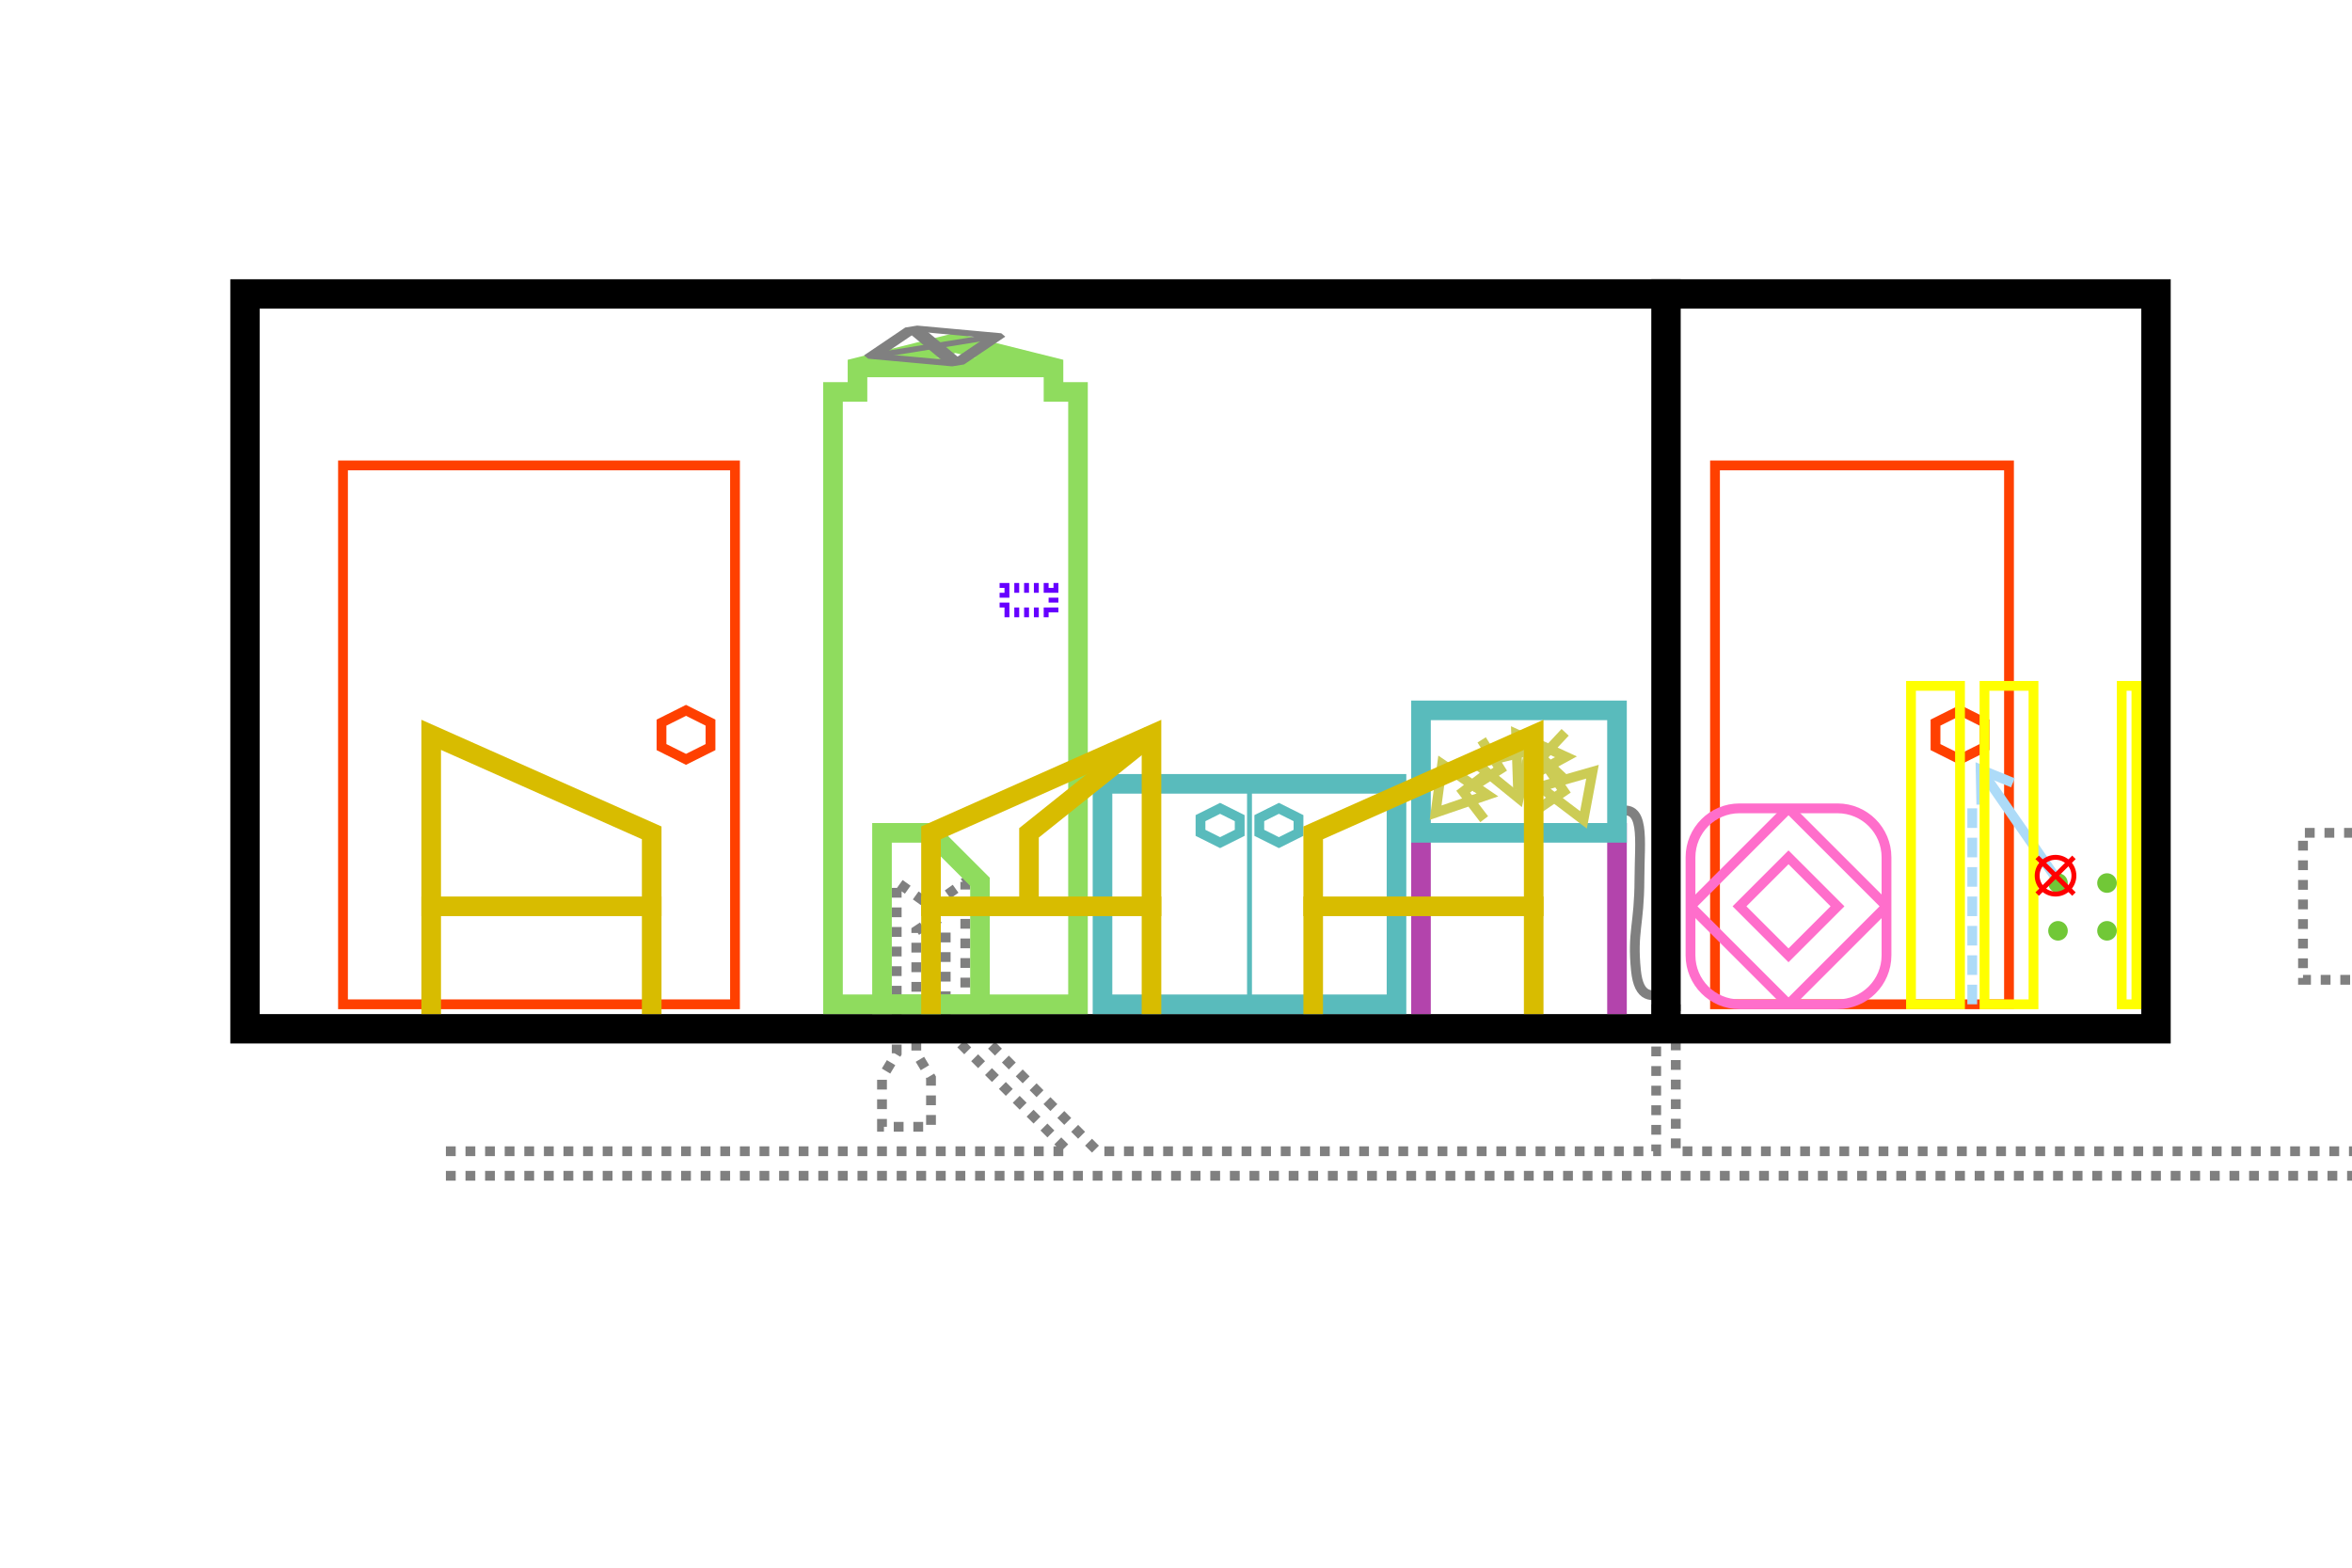
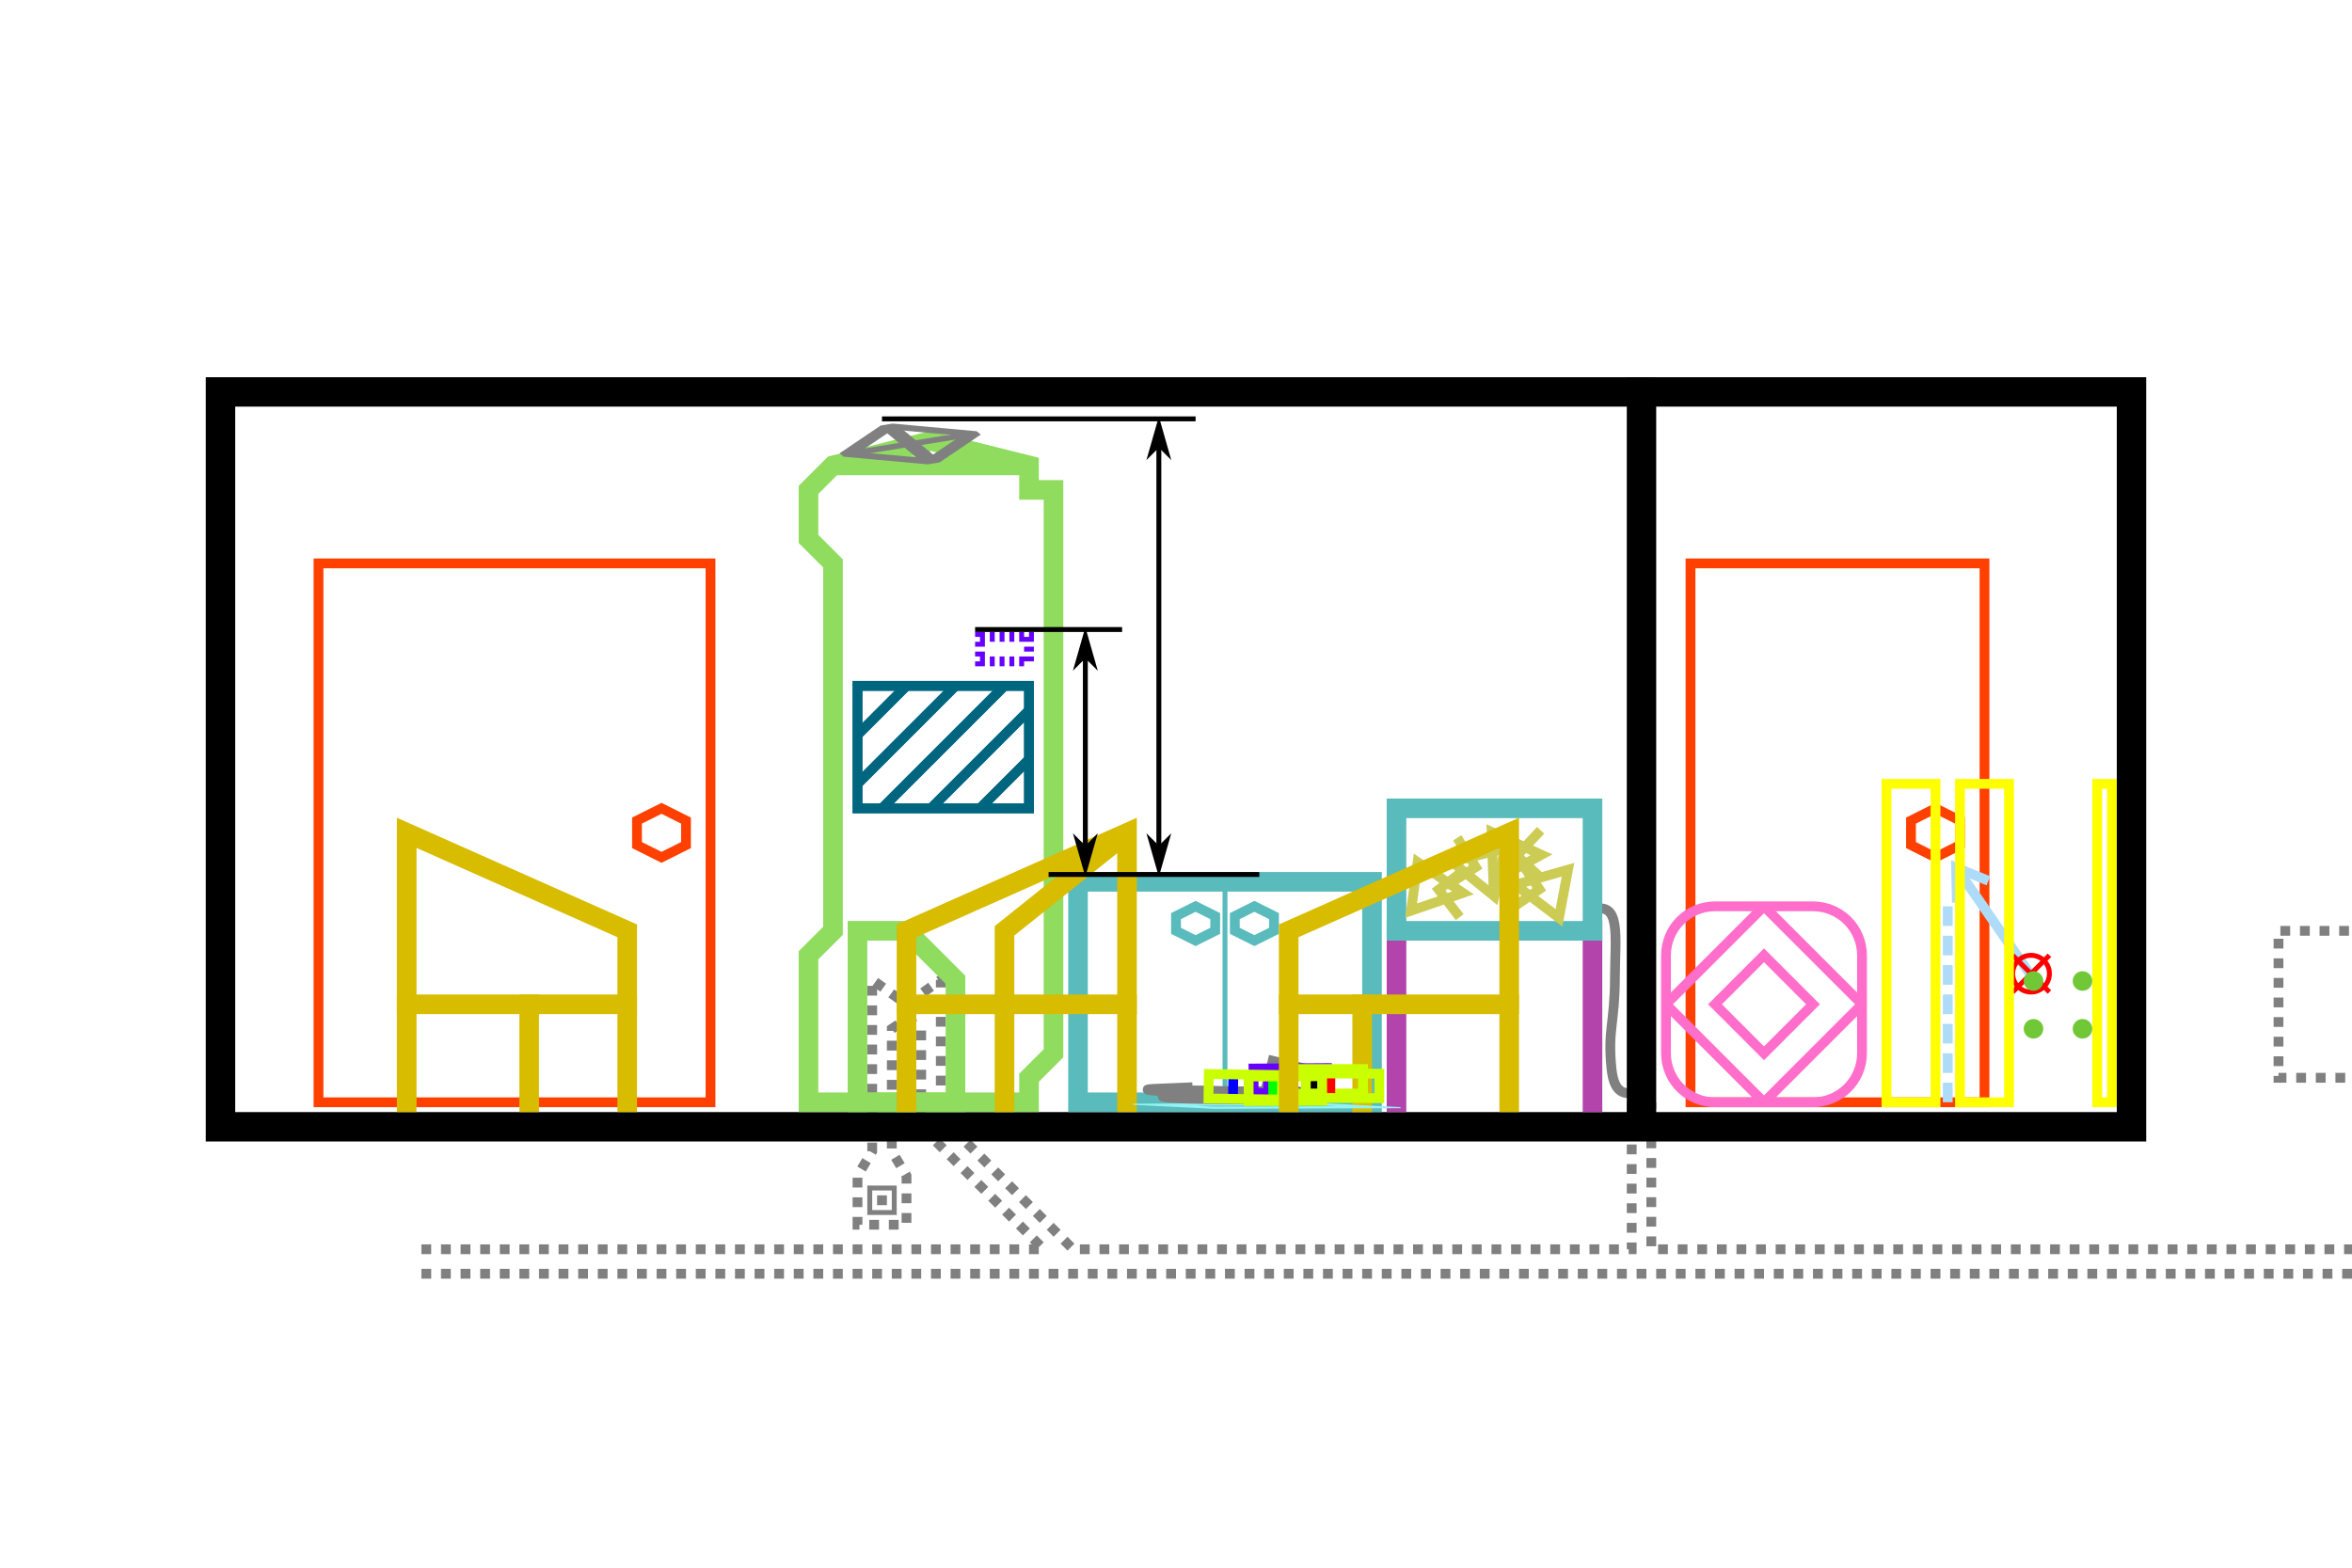
<svg xmlns="http://www.w3.org/2000/svg" xmlns:xlink="http://www.w3.org/1999/xlink" width="480" height="320" id="svg2" version="1.1">
  <defs id="defs4">
+     <marker orient="auto" refY="0.0" refX="0.0" id="Arrow1Mstart" style="overflow:visible">
+       <path id="path5216" d="M 0.0,0.0 L 5.0,-5.0 L -12.5,0.0 L 5.0,5.0 L 0.0,0.0 z " style="fill-rule:evenodd;stroke:#000000;stroke-width:1.0pt;marker-start:none" transform="scale(0.4) translate(10,0)" />
+     </marker>
+     <marker orient="auto" refY="0.0" refX="0.0" id="Arrow1Sstart" style="overflow:visible">
+       <path id="path5222" d="M 0.0,0.0 L 5.0,-5.0 L -12.5,0.0 L 5.0,5.0 L 0.0,0.0 z " style="fill-rule:evenodd;stroke:#000000;stroke-width:1.0pt;marker-start:none" transform="scale(0.2) translate(6,0)" />
+     </marker>
    <marker orient="auto" refY="0.0" refX="0.0" id="Arrow1Mend" style="overflow:visible;">
      <path id="path4078" d="M 0.0,0.0 L 5.0,-5.0 L -12.5,0.0 L 5.0,5.0 L 0.0,0.0 z " style="fill-rule:evenodd;stroke:#000000;stroke-width:1.0pt;marker-start:none;" transform="scale(0.4) rotate(180) translate(10,0)" />
    </marker>
    <marker orient="auto" refY="0.0" refX="0.0" id="Arrow2Mstart" style="overflow:visible">
      <path id="path4093" style="font-size:12.0;fill-rule:evenodd;stroke-width:0.625;stroke-linejoin:round" d="M 8.719,4.034 L -2.207,0.016 L 8.719,-4.002 C 6.973,-1.63 6.983,1.616 8.719,4.034 z " transform="scale(0.6) translate(0,0)" />
    </marker>
  </defs>
  <g id="layer1" style="display:inline">
-     <path id="path4528" style="color:#000000;fill:none;stroke:#808080;stroke-width:2;stroke-linecap:butt;stroke-linejoin:miter;stroke-miterlimit:4;stroke-opacity:1;stroke-dasharray:2, 2;stroke-dashoffset:3;marker:none;visibility:visible;display:inline;overflow:visible;enable-background:accumulate" d="m 90,240 410,0 m -410,-5 128,0 -25,-25 0,-20 -3,-2 -3,2 0,25 3,5 0,10 -10,0 0,-10 3,-5 0,-35 7,5 7,-5 0,28 27,27 114,0 0,-29 4,0 0,29 158,0 0,-35 -30,0 0,-30 80,0" />
-     <rect style="color:#000000;fill:none;stroke:#000000;stroke-width:6;stroke-linecap:square;stroke-linejoin:miter;stroke-miterlimit:4;stroke-opacity:1;stroke-dasharray:none;stroke-dashoffset:0;marker:none;visibility:visible;display:inline;overflow:visible;enable-background:accumulate" id="rect3110" width="390" height="150" x="50" y="60" />
-     <rect style="color:#000000;fill:none;stroke:#59bbbc;stroke-width:4;stroke-linecap:butt;stroke-linejoin:miter;stroke-miterlimit:4;stroke-opacity:1;stroke-dasharray:none;stroke-dashoffset:0;marker:none;visibility:visible;display:inline;overflow:visible;enable-background:accumulate" id="rect3100" width="60" height="45" x="225" y="160" />
-     <path style="color:#000000;fill:none;stroke:#b344ac;stroke-width:4;stroke-linecap:square;stroke-linejoin:round;stroke-miterlimit:4;stroke-opacity:1;stroke-dasharray:none;stroke-dashoffset:0;marker:none;visibility:visible;display:inline;overflow:visible;enable-background:accumulate" d="m 330,170 0,35 m -40,0 0,-35" id="rect3104" />
-     <path id="path3312-1" d="m 340,202.629 c -2.854,0.888 -5.55,1.304 -6.134,-4.57 -0.79,-7.95 0.684,-9.161 0.713,-18.586 0.025,-8.22 1.305,-15.597 -4.579,-13.769" style="color:#000000;fill:none;stroke:#808080;stroke-width:2;stroke-linecap:butt;stroke-linejoin:miter;stroke-miterlimit:4;stroke-opacity:1;stroke-dasharray:none;stroke-dashoffset:0;marker:none;visibility:visible;display:inline;overflow:visible;enable-background:accumulate" />
-     <rect style="color:#000000;fill:none;stroke:#59bbbc;stroke-width:4;stroke-linecap:butt;stroke-linejoin:miter;stroke-miterlimit:4;stroke-opacity:1;stroke-dasharray:none;stroke-dashoffset:0;marker:none;visibility:visible;display:inline;overflow:visible;enable-background:accumulate" id="rect3102" width="40" height="25" x="290" y="145" />
-     <rect style="color:#000000;fill:none;stroke:#ff4000;stroke-width:2;stroke-linecap:butt;stroke-linejoin:miter;stroke-miterlimit:4;stroke-opacity:1;stroke-dasharray:none;stroke-dashoffset:0;marker:none;visibility:visible;display:inline;overflow:visible;enable-background:accumulate" id="rect3106" width="80" height="110" x="70" y="95" />
-     <g id="g3368" transform="translate(0,205)">
+     <path id="path4528" style="color:#000000;fill:none;stroke:#808080;stroke-width:2;stroke-linecap:butt;stroke-linejoin:miter;stroke-miterlimit:4;stroke-opacity:1;stroke-dasharray:2, 2;stroke-dashoffset:3;marker:none;visibility:visible;display:inline;overflow:visible;enable-background:accumulate" d="m 85,260 410,0 m -410,-5 128,0 -25,-25 0,-20 -3,-2 -3,2 0,25 3,5 0,10 -10,0 0,-10 3,-5 0,-35 7,5 7,-5 0,28 27,27 114,0 0,-29 4,0 0,29 158,0 0,-35 -30,0 0,-30 80,0" />
+     <rect style="color:#000000;fill:none;stroke:#000000;stroke-width:6;stroke-linecap:square;stroke-linejoin:miter;stroke-miterlimit:4;stroke-opacity:1;stroke-dasharray:none;stroke-dashoffset:0;marker:none;visibility:visible;display:inline;overflow:visible;enable-background:accumulate" id="rect3110" width="390" height="150" x="45" y="80" />
+     <rect style="color:#000000;fill:none;stroke:#59bbbc;stroke-width:4;stroke-linecap:butt;stroke-linejoin:miter;stroke-miterlimit:4;stroke-opacity:1;stroke-dasharray:none;stroke-dashoffset:0;marker:none;visibility:visible;display:inline;overflow:visible;enable-background:accumulate" id="rect3100" width="60" height="45" x="220" y="180" />
+     <path style="color:#000000;fill:none;stroke:#b344ac;stroke-width:4;stroke-linecap:square;stroke-linejoin:round;stroke-miterlimit:4;stroke-opacity:1;stroke-dasharray:none;stroke-dashoffset:0;marker:none;visibility:visible;display:inline;overflow:visible;enable-background:accumulate" d="m 325,190 0,35 m -40,0 0,-35" id="rect3104" />
+     <path id="path3312-1" d="m 335,222.629 c -2.854,0.888 -5.55,1.304 -6.134,-4.57 -0.79,-7.95 0.684,-9.161 0.713,-18.586 0.025,-8.22 1.305,-15.597 -4.579,-13.769" style="color:#000000;fill:none;stroke:#808080;stroke-width:2;stroke-linecap:butt;stroke-linejoin:miter;stroke-miterlimit:4;stroke-opacity:1;stroke-dasharray:none;stroke-dashoffset:0;marker:none;visibility:visible;display:inline;overflow:visible;enable-background:accumulate" />
+     <rect style="color:#000000;fill:none;stroke:#59bbbc;stroke-width:4;stroke-linecap:butt;stroke-linejoin:miter;stroke-miterlimit:4;stroke-opacity:1;stroke-dasharray:none;stroke-dashoffset:0;marker:none;visibility:visible;display:inline;overflow:visible;enable-background:accumulate" id="rect3102" width="40" height="25" x="285" y="165" />
+     <rect style="color:#000000;fill:none;stroke:#ff4000;stroke-width:2;stroke-linecap:butt;stroke-linejoin:miter;stroke-miterlimit:4;stroke-opacity:1;stroke-dasharray:none;stroke-dashoffset:0;marker:none;visibility:visible;display:inline;overflow:visible;enable-background:accumulate" id="rect3106" width="80" height="110" x="65" y="115" />
+     <g id="g3368" transform="translate(-5,225)">
      <path style="color:#000000;fill:none;stroke:#8fdc5e;stroke-width:4;stroke-linecap:butt;stroke-linejoin:miter;stroke-miterlimit:4;stroke-opacity:1;stroke-dashoffset:0;marker:none;visibility:visible;display:inline;overflow:visible;enable-background:accumulate" d="m 180,-35 10,0 10,10 0,25 -20,0 z" id="rect3124" />
-       <path style="color:#000000;fill:none;stroke:#8fdc5e;stroke-width:4;stroke-linecap:butt;stroke-linejoin:miter;stroke-miterlimit:4;stroke-opacity:1;stroke-dashoffset:0;marker:none;visibility:visible;display:inline;overflow:visible;enable-background:accumulate" d="m 170,-125 5,0 0,-5 20,-5 20,5 0,5 5,0 0,125 -50,0 z" id="rect3098" />
-       <path style="color:#000000;fill:none;stroke:#6600ff;stroke-width:2;stroke-linecap:butt;stroke-linejoin:miter;stroke-miterlimit:4;stroke-opacity:1;stroke-dasharray:1, 1;stroke-dashoffset:0;marker:none;visibility:visible;display:inline;overflow:visible;enable-background:accumulate" d="m 205,-85 10,0 0,5 -10,0 z" id="rect3122" />
+       <path style="color:#000000;fill:none;stroke:#8fdc5e;stroke-width:4;stroke-linecap:butt;stroke-linejoin:miter;stroke-miterlimit:4;stroke-opacity:1;stroke-dashoffset:0;marker:none;visibility:visible;display:inline;overflow:visible;enable-background:accumulate" d="m 170,-125 5,-5 20,-5 20,5 0,5 5,0 0,115 -5,5 0,5 -45,0 0,-30 5,-5 0,-75 -5,-5 z" id="rect3098" />
+       <path style="color:#000000;fill:none;stroke:#6600ff;stroke-width:2;stroke-linecap:butt;stroke-linejoin:miter;stroke-miterlimit:4;stroke-opacity:1;stroke-dasharray:1, 1;stroke-dashoffset:0;marker:none;visibility:visible;display:inline;overflow:visible;enable-background:accumulate" d="m 205,-95 10,0 0,5 -10,0 z" id="rect3122" />
      <path style="color:#000000;fill:none;stroke:#8fdc5e;stroke-width:4;stroke-linecap:butt;stroke-linejoin:miter;stroke-miterlimit:4;stroke-opacity:1;stroke-dasharray:none;stroke-dashoffset:0;marker:none;visibility:visible;display:inline;overflow:visible;enable-background:accumulate" d="m 215,-130 -40,0" id="path4507" />
    </g>
-     <g id="g3346" style="color:#000000;fill:none;stroke:#d8bc00;stroke-width:4;stroke-linecap:square;stroke-linejoin:miter;stroke-miterlimit:4;stroke-opacity:1;stroke-dasharray:none;stroke-dashoffset:0;marker:none;visibility:visible;display:inline;overflow:visible;enable-background:accumulate" transform="translate(0,205)">
+     <g id="g3346" style="color:#000000;fill:none;stroke:#d8bc00;stroke-width:4;stroke-linecap:square;stroke-linejoin:miter;stroke-miterlimit:4;stroke-opacity:1;stroke-dasharray:none;stroke-dashoffset:0;marker:none;visibility:visible;display:inline;overflow:visible;enable-background:accumulate" transform="translate(-5,225)">
      <path id="path3200" d="m 190,0 0,-35 45,-20 0,55" style="color:#000000;fill:none;stroke:#d8bc00;stroke-width:4;stroke-linecap:square;stroke-linejoin:miter;stroke-miterlimit:4;stroke-opacity:1;stroke-dasharray:none;stroke-dashoffset:0;marker:none;visibility:visible;display:inline;overflow:visible;enable-background:accumulate" />
      <path id="path3198" d="m 190,-20 45,0" style="color:#000000;fill:none;stroke:#d8bc00;stroke-width:4;stroke-linecap:square;stroke-linejoin:miter;stroke-miterlimit:4;stroke-opacity:1;stroke-dasharray:none;stroke-dashoffset:0;marker:none;visibility:visible;display:inline;overflow:visible;enable-background:accumulate" />
-       <path id="path3114" d="m 235,-55 -25,20 0,15" style="color:#000000;fill:none;stroke:#d8bc00;stroke-width:4;stroke-linecap:butt;stroke-linejoin:miter;stroke-miterlimit:4;stroke-opacity:1;stroke-dasharray:none;stroke-dashoffset:0;marker:none;visibility:visible;display:inline;overflow:visible;enable-background:accumulate" />
+       <path style="color:#000000;fill:none;stroke:#d8bc00;stroke-width:4;stroke-linecap:butt;stroke-linejoin:miter;stroke-miterlimit:4;stroke-opacity:1;stroke-dasharray:none;stroke-dashoffset:0;marker:none;visibility:visible;display:inline;overflow:visible;enable-background:accumulate" d="m 235,-55 -25,20 0,15" id="path4798" />
+       <path style="color:#000000;fill:none;stroke:#d8bc00;stroke-width:4;stroke-linecap:square;stroke-linejoin:miter;stroke-miterlimit:4;stroke-opacity:1;stroke-dasharray:none;stroke-dashoffset:0;marker:none;visibility:visible;display:inline;overflow:visible;enable-background:accumulate" d="m 210,-20 0,20" id="path3114" />
    </g>
-     <path style="color:#000000;fill:none;stroke:#59bbbc;stroke-width:1;stroke-linecap:butt;stroke-linejoin:miter;stroke-miterlimit:4;stroke-opacity:1;stroke-dasharray:none;stroke-dashoffset:0;marker:none;visibility:visible;display:inline;overflow:visible;enable-background:accumulate" d="m 255,205 0,-45" id="rect3120" />
-     <path id="path3126" d="m 261,165 -4,2 0,3 4,2 4,-2 0,-3 z" style="color:#000000;fill:none;stroke:#59bbbc;stroke-width:2;stroke-linecap:butt;stroke-linejoin:miter;stroke-miterlimit:4;stroke-opacity:1;stroke-dasharray:none;stroke-dashoffset:0;marker:none;visibility:visible;display:inline;overflow:visible;enable-background:accumulate" />
+     <path style="color:#000000;fill:none;stroke:#59bbbc;stroke-width:1;stroke-linecap:butt;stroke-linejoin:miter;stroke-miterlimit:4;stroke-opacity:1;stroke-dasharray:none;stroke-dashoffset:0;marker:none;visibility:visible;display:inline;overflow:visible;enable-background:accumulate" d="m 250,225 0,-45" id="rect3120" />
+     <path id="path3126" d="m 256,185 -4,2 0,3 4,2 4,-2 0,-3 z" style="color:#000000;fill:none;stroke:#59bbbc;stroke-width:2;stroke-linecap:butt;stroke-linejoin:miter;stroke-miterlimit:4;stroke-opacity:1;stroke-dasharray:none;stroke-dashoffset:0;marker:none;visibility:visible;display:inline;overflow:visible;enable-background:accumulate" />
    <use x="0" y="0" xlink:href="#path3126" id="use3130" transform="translate(-12,0)" width="480" height="320" />
-     <path style="color:#000000;fill:none;stroke:#000000;stroke-width:6;stroke-linecap:square;stroke-linejoin:miter;stroke-miterlimit:4;stroke-opacity:1;stroke-dasharray:none;stroke-dashoffset:0;marker:none;visibility:visible;display:inline;overflow:visible;enable-background:accumulate" d="M 340,205 340,60" id="path3269" />
-     <rect y="95" x="350" height="110" width="60" id="rect3271" style="color:#000000;fill:none;stroke:#ff4000;stroke-width:2;stroke-linecap:butt;stroke-linejoin:miter;stroke-miterlimit:4;stroke-opacity:1;stroke-dasharray:none;stroke-dashoffset:0;marker:none;visibility:visible;display:inline;overflow:visible;enable-background:accumulate" />
-     <g style="color:#000000;fill:none;stroke:#d8bc00;stroke-width:4;stroke-linecap:square;stroke-linejoin:miter;stroke-miterlimit:4;stroke-opacity:1;stroke-dasharray:none;stroke-dashoffset:0;marker:none;visibility:visible;display:inline;overflow:visible;enable-background:accumulate" id="g4211" transform="matrix(-1,0,0,1,323,205)">
+     <path style="color:#000000;fill:none;stroke:#000000;stroke-width:6;stroke-linecap:square;stroke-linejoin:miter;stroke-miterlimit:4;stroke-opacity:1;stroke-dasharray:none;stroke-dashoffset:0;marker:none;visibility:visible;display:inline;overflow:visible;enable-background:accumulate" d="M 335,225 335,80" id="path3269" />
+     <rect y="115" x="345" height="110" width="60" id="rect3271" style="color:#000000;fill:none;stroke:#ff4000;stroke-width:2;stroke-linecap:butt;stroke-linejoin:miter;stroke-miterlimit:4;stroke-opacity:1;stroke-dasharray:none;stroke-dashoffset:0;marker:none;visibility:visible;display:inline;overflow:visible;enable-background:accumulate" />
+     <g style="color:#000000;fill:none;stroke:#d8bc00;stroke-width:4;stroke-linecap:square;stroke-linejoin:miter;stroke-miterlimit:4;stroke-opacity:1;stroke-dasharray:none;stroke-dashoffset:0;marker:none;visibility:visible;display:inline;overflow:visible;enable-background:accumulate" id="g4211" transform="matrix(-1,0,0,1,318,225)">
      <path style="color:#000000;fill:none;stroke:#d8bc00;stroke-width:4;stroke-linecap:square;stroke-linejoin:miter;stroke-miterlimit:4;stroke-opacity:1;stroke-dasharray:none;stroke-dashoffset:0;marker:none;visibility:visible;display:inline;overflow:visible;enable-background:accumulate" d="m 190,0 0,-35 45,-20 0,55" id="path4213" />
      <path style="color:#000000;fill:none;stroke:#d8bc00;stroke-width:4;stroke-linecap:square;stroke-linejoin:miter;stroke-miterlimit:4;stroke-opacity:1;stroke-dasharray:none;stroke-dashoffset:0;marker:none;visibility:visible;display:inline;overflow:visible;enable-background:accumulate" d="m 190,-20 45,0" id="path4215" />
+       <path style="color:#000000;fill:none;stroke:#d8bc00;stroke-width:4;stroke-linecap:square;stroke-linejoin:miter;stroke-miterlimit:4;stroke-opacity:1;stroke-dasharray:none;stroke-dashoffset:0;marker:none;visibility:visible;display:inline;overflow:visible;enable-background:accumulate" d="m 115,205 0,-20" id="path4623" transform="matrix(-1,0,0,1,325,-205)" />
    </g>
-     <g style="stroke:#808080;stroke-width:1.902;stroke-linejoin:bevel;stroke-miterlimit:4;stroke-opacity:1;stroke-dasharray:none" transform="matrix(0.8411417,-0.5678801,1.71521,0.1564895,-1231.897,-30.16724)" id="g4258">
+     <g style="stroke:#808080;stroke-width:1.902;stroke-linejoin:bevel;stroke-miterlimit:4;stroke-opacity:1;stroke-dasharray:none" transform="matrix(0.8411417,-0.5678801,1.71521,0.1564895,-1236.897,-10.16724)" id="g4258">
      <rect style="color:#000000;fill:none;stroke:#808080;stroke-width:1.902;stroke-linecap:butt;stroke-linejoin:bevel;stroke-miterlimit:4;stroke-opacity:1;stroke-dasharray:none;stroke-dashoffset:0;marker:none;visibility:visible;display:inline;overflow:visible;enable-background:accumulate" id="rect4260" width="10" height="10" x="40" y="70" transform="translate(0,732.3622)" />
      <path style="fill:none;stroke:#808080;stroke-width:1.902;stroke-linecap:butt;stroke-linejoin:bevel;stroke-miterlimit:4;stroke-opacity:1;stroke-dasharray:none" d="M 40,70 50,80" id="path4262" transform="translate(0,732.3622)" />
      <path style="fill:none;stroke:#808080;stroke-width:1.902;stroke-linecap:butt;stroke-linejoin:bevel;stroke-miterlimit:4;stroke-opacity:1;stroke-dasharray:none" d="M 50,70 40,80" id="path4264" transform="translate(0,732.3622)" />
    </g>
-     <path id="path3748-6" style="fill:none;stroke:#cccc55;stroke-width:2;stroke-linecap:butt;stroke-linejoin:miter;stroke-miterlimit:4;stroke-opacity:1;stroke-dasharray:none;display:inline" d="m 312.141,153.198 -10.847,2.709 8.675,7.053 z m -11.933,7.589 5.967,-3.795 -3.795,-5.967" />
-     <path d="m 292.983,165.886 10.576,-3.626 -9.247,-6.285 z m 11.241,-8.582 -5.62,4.291 4.291,5.62" style="fill:none;stroke:#cccc55;stroke-width:2;stroke-linecap:butt;stroke-linejoin:miter;stroke-miterlimit:4;stroke-opacity:1;stroke-dasharray:none;display:inline" id="path4149-1" />
-     <path d="m 309.757,159.814 9.826,-5.334 -10.163,-4.66 z m 9.658,-10.331 -4.829,5.166 5.166,4.829" style="fill:none;stroke:#cccc55;stroke-width:2;stroke-linecap:butt;stroke-linejoin:miter;stroke-miterlimit:4;stroke-opacity:1;stroke-dasharray:none;display:inline" id="path4162-4" />
-     <path id="path4164-2" style="fill:none;stroke:#cccc55;stroke-width:2;stroke-linecap:butt;stroke-linejoin:miter;stroke-miterlimit:4;stroke-opacity:1;stroke-dasharray:none;display:inline" d="m 325,157.525 -10.749,3.076 8.91,6.753 z m -11.668,7.991 5.834,-3.995 -3.995,-5.834" />
-     <path style="color:#000000;fill:none;stroke:#71c837;stroke-width:2;stroke-linecap:butt;stroke-linejoin:miter;stroke-miterlimit:4;stroke-opacity:1;stroke-dasharray:none;stroke-dashoffset:0;marker:none;visibility:visible;display:inline;overflow:visible;enable-background:accumulate" id="path4311" d="m 421,-15 a 1,1 0 1 1 -2,0 1,1 0 1 1 2,0 z" transform="translate(0,205)" />
-     <path d="m 421,-15 a 1,1 0 1 1 -2,0 1,1 0 1 1 2,0 z" id="path4395" style="color:#000000;fill:none;stroke:#71c837;stroke-width:2;stroke-linecap:butt;stroke-linejoin:miter;stroke-miterlimit:4;stroke-opacity:1;stroke-dasharray:none;stroke-dashoffset:0;marker:none;visibility:visible;display:inline;overflow:visible;enable-background:accumulate" transform="translate(10,205)" />
-     <path id="path4403" d="M 419.126,178.576 404.023,156.786" style="color:#000000;fill:none;stroke:#addbf8;stroke-width:2;stroke-linecap:butt;stroke-linejoin:miter;stroke-miterlimit:4;stroke-opacity:1;stroke-dasharray:none;stroke-dashoffset:0;marker:none;visibility:visible;display:inline;overflow:visible;enable-background:accumulate" />
-     <path id="path4405" d="m 410.795,159.786 -6.588,-2.698 0.145,7.148" style="color:#000000;fill:none;stroke:#addbf8;stroke-width:2;stroke-linecap:butt;stroke-linejoin:miter;stroke-miterlimit:4;stroke-opacity:1;stroke-dasharray:none;stroke-dashoffset:0;marker:none;visibility:visible;display:inline;overflow:visible;enable-background:accumulate" />
-     <g id="g4418" transform="translate(-625,-1315)">
+     <path id="path3748-6" style="fill:none;stroke:#cccc55;stroke-width:2;stroke-linecap:butt;stroke-linejoin:miter;stroke-miterlimit:4;stroke-opacity:1;stroke-dasharray:none;display:inline" d="m 307.141,173.198 -10.847,2.709 8.675,7.053 z m -11.933,7.589 5.967,-3.795 -3.795,-5.967" />
+     <path d="m 287.983,185.886 10.576,-3.626 -9.247,-6.285 z m 11.241,-8.582 -5.62,4.291 4.291,5.62" style="fill:none;stroke:#cccc55;stroke-width:2;stroke-linecap:butt;stroke-linejoin:miter;stroke-miterlimit:4;stroke-opacity:1;stroke-dasharray:none;display:inline" id="path4149-1" />
+     <path d="m 304.757,179.814 9.826,-5.334 -10.163,-4.66 z m 9.658,-10.331 -4.829,5.166 5.166,4.829" style="fill:none;stroke:#cccc55;stroke-width:2;stroke-linecap:butt;stroke-linejoin:miter;stroke-miterlimit:4;stroke-opacity:1;stroke-dasharray:none;display:inline" id="path4162-4" />
+     <path id="path4164-2" style="fill:none;stroke:#cccc55;stroke-width:2;stroke-linecap:butt;stroke-linejoin:miter;stroke-miterlimit:4;stroke-opacity:1;stroke-dasharray:none;display:inline" d="m 320,177.525 -10.749,3.076 8.91,6.753 z m -11.668,7.991 5.834,-3.995 -3.995,-5.834" />
+     <path style="color:#000000;fill:none;stroke:#71c837;stroke-width:2;stroke-linecap:butt;stroke-linejoin:miter;stroke-miterlimit:4;stroke-opacity:1;stroke-dasharray:none;stroke-dashoffset:0;marker:none;visibility:visible;display:inline;overflow:visible;enable-background:accumulate" id="path4311" d="m 421,-15 a 1,1 0 1 1 -2,0 1,1 0 1 1 2,0 z" transform="translate(-5,225)" />
+     <path d="m 421,-15 a 1,1 0 1 1 -2,0 1,1 0 1 1 2,0 z" id="path4395" style="color:#000000;fill:none;stroke:#71c837;stroke-width:2;stroke-linecap:butt;stroke-linejoin:miter;stroke-miterlimit:4;stroke-opacity:1;stroke-dasharray:none;stroke-dashoffset:0;marker:none;visibility:visible;display:inline;overflow:visible;enable-background:accumulate" transform="translate(5,225)" />
+     <path id="path4403" d="M 414.126,198.576 399.023,176.786" style="color:#000000;fill:none;stroke:#addbf8;stroke-width:2;stroke-linecap:butt;stroke-linejoin:miter;stroke-miterlimit:4;stroke-opacity:1;stroke-dasharray:none;stroke-dashoffset:0;marker:none;visibility:visible;display:inline;overflow:visible;enable-background:accumulate" />
+     <path id="path4405" d="m 405.795,179.786 -6.588,-2.698 0.145,7.148" style="color:#000000;fill:none;stroke:#addbf8;stroke-width:2;stroke-linecap:butt;stroke-linejoin:miter;stroke-miterlimit:4;stroke-opacity:1;stroke-dasharray:none;stroke-dashoffset:0;marker:none;visibility:visible;display:inline;overflow:visible;enable-background:accumulate" />
+     <g id="g4418" transform="translate(-630,-1295)">
      <rect style="color:#000000;fill:none;stroke:#ff6ecb;stroke-width:2;stroke-linecap:butt;stroke-linejoin:miter;stroke-miterlimit:4;stroke-opacity:1;stroke-dasharray:none;stroke-dashoffset:0;marker:none;visibility:visible;display:inline;overflow:visible;enable-background:accumulate" id="rect4420" width="40" height="40" x="970" y="1480" ry="10" />
      <path style="color:#000000;fill:none;stroke:#ff6ecb;stroke-width:2;stroke-linecap:butt;stroke-linejoin:bevel;stroke-miterlimit:4;stroke-opacity:1;stroke-dasharray:none;stroke-dashoffset:0;marker:none;visibility:visible;display:inline;overflow:visible;enable-background:accumulate" d="m 990,1480 20,20 -20,20 -20,-20 z" id="path4422" />
      <path id="path4424" d="m 990,1490 10,10 -10,10 -10,-10 z" style="color:#000000;fill:none;stroke:#ff6ecb;stroke-width:2;stroke-linecap:butt;stroke-linejoin:miter;stroke-miterlimit:4;stroke-opacity:1;stroke-dasharray:none;stroke-dashoffset:0;marker:none;visibility:visible;display:inline;overflow:visible;enable-background:accumulate" />
    </g>
-     <path style="color:#000000;fill:none;stroke:#addbf8;stroke-width:2;stroke-linecap:butt;stroke-linejoin:miter;stroke-miterlimit:4;stroke-opacity:1;stroke-dasharray:4, 2;stroke-dashoffset:0;marker:none;visibility:visible;display:inline;overflow:visible;enable-background:accumulate" d="m 402.5,165 0,40" id="path4428" />
-     <path style="color:#000000;fill:none;stroke:#ff4000;stroke-width:2;stroke-linecap:butt;stroke-linejoin:miter;stroke-miterlimit:4;stroke-opacity:1;stroke-dasharray:none;stroke-dashoffset:0;marker:none;visibility:visible;display:inline;overflow:visible;enable-background:accumulate" d="m 400,145 -5,2.5 0,5 5,2.5 5,-2.5 0,-5 z" id="path3292" />
-     <rect y="140" x="390" height="65" width="10" id="rect4450" style="color:#000000;fill:none;stroke:#ffff00;stroke-width:2;stroke-linecap:butt;stroke-linejoin:miter;stroke-miterlimit:4;stroke-opacity:1;stroke-dasharray:none;stroke-dashoffset:0;marker:none;visibility:visible;display:inline;overflow:visible;enable-background:accumulate" />
-     <rect style="color:#000000;fill:none;stroke:#ffff00;stroke-width:2;stroke-linecap:butt;stroke-linejoin:miter;stroke-miterlimit:4;stroke-opacity:1;stroke-dasharray:none;stroke-dashoffset:0;marker:none;visibility:visible;display:inline;overflow:visible;enable-background:accumulate" id="rect4474" width="10" height="65" x="405" y="140" />
-     <rect style="color:#000000;fill:none;stroke:#ffff00;stroke-width:2;stroke-linecap:square;stroke-linejoin:miter;stroke-miterlimit:4;stroke-opacity:1;stroke-dasharray:none;stroke-dashoffset:0;marker:none;visibility:visible;display:inline;overflow:visible;enable-background:accumulate" id="rect4482" width="3" height="65" x="433" y="140" />
-     <g transform="translate(78,205)" id="g4501" style="color:#000000;fill:none;stroke:#d8bc00;stroke-width:4;stroke-linecap:square;stroke-linejoin:miter;stroke-miterlimit:4;stroke-opacity:1;stroke-dasharray:none;stroke-dashoffset:0;marker:none;visibility:visible;display:inline;overflow:visible;enable-background:accumulate">
+     <path style="color:#000000;fill:none;stroke:#addbf8;stroke-width:2;stroke-linecap:butt;stroke-linejoin:miter;stroke-miterlimit:4;stroke-opacity:1;stroke-dasharray:4, 2;stroke-dashoffset:0;marker:none;visibility:visible;display:inline;overflow:visible;enable-background:accumulate" d="m 397.5,185 0,40" id="path4428" />
+     <path style="color:#000000;fill:none;stroke:#ff4000;stroke-width:2;stroke-linecap:butt;stroke-linejoin:miter;stroke-miterlimit:4;stroke-opacity:1;stroke-dasharray:none;stroke-dashoffset:0;marker:none;visibility:visible;display:inline;overflow:visible;enable-background:accumulate" d="m 395,165 -5,2.5 0,5 5,2.5 5,-2.5 0,-5 z" id="path3292" />
+     <rect y="160" x="385" height="65" width="10" id="rect4450" style="color:#000000;fill:none;stroke:#ffff00;stroke-width:2;stroke-linecap:butt;stroke-linejoin:miter;stroke-miterlimit:4;stroke-opacity:1;stroke-dasharray:none;stroke-dashoffset:0;marker:none;visibility:visible;display:inline;overflow:visible;enable-background:accumulate" />
+     <g transform="matrix(0.25,0,0,0.25,313.25,-10.59055)" id="g4397" style="stroke-width:2;stroke-miterlimit:4;stroke-dasharray:none">
+       <path id="path4399" style="fill:none;stroke:#ff0000;stroke-width:4;stroke-linecap:butt;stroke-linejoin:miter;stroke-miterlimit:4;stroke-opacity:1;stroke-dasharray:none" d="m 420,822.362 -30,30 m 0,-30 30,30" />
+       <path style="color:#000000;fill:none;stroke:#ff0000;stroke-width:4;stroke-linecap:butt;stroke-linejoin:miter;stroke-miterlimit:4;stroke-opacity:1;stroke-dasharray:none;stroke-dashoffset:0;marker:none;visibility:visible;display:inline;overflow:visible;enable-background:accumulate" id="path4401" d="m 420,105 c 0,8.284 -6.716,15 -15,15 -8.284,0 -15,-6.716 -15,-15 0,-8.284 6.716,-15 15,-15 8.284,0 15,6.716 15,15 z" transform="translate(0,732.3622)" />
+     </g>
+     <rect style="color:#000000;fill:none;stroke:#ffff00;stroke-width:2;stroke-linecap:butt;stroke-linejoin:miter;stroke-miterlimit:4;stroke-opacity:1;stroke-dasharray:none;stroke-dashoffset:0;marker:none;visibility:visible;display:inline;overflow:visible;enable-background:accumulate" id="rect4474" width="10" height="65" x="400" y="160" />
+     <rect style="color:#000000;fill:none;stroke:#ffff00;stroke-width:2;stroke-linecap:square;stroke-linejoin:miter;stroke-miterlimit:4;stroke-opacity:1;stroke-dasharray:none;stroke-dashoffset:0;marker:none;visibility:visible;display:inline;overflow:visible;enable-background:accumulate" id="rect4482" width="3" height="65" x="428" y="160" />
+     <path style="color:#000000;fill:none;stroke:#d8bc00;stroke-width:4;stroke-linecap:square;stroke-linejoin:miter;stroke-miterlimit:4;stroke-opacity:1;stroke-dasharray:none;stroke-dashoffset:0;marker:none;visibility:visible;display:inline;overflow:visible;enable-background:accumulate" d="m 278,225 0,-20" id="path4623-2" />
+     <g id="g4757" transform="translate(-5,20.17678)">
+       <rect transform="matrix(0.9987434,0.05011621,-0.9999954,0.00304267,0,0)" y="3597.114" x="3876.507" height="33.985" width="11.97" id="rect3256" style="color:#000000;fill:none;stroke:#94f2f3;stroke-width:8.675;stroke-linecap:butt;stroke-linejoin:miter;stroke-miterlimit:4;stroke-opacity:1;stroke-dasharray:none;stroke-dashoffset:0;marker:none;visibility:visible;display:inline;overflow:visible;enable-background:accumulate" />
+       <path id="path3505" d="m 248.374,201.756 c -6.436,0.313 -11.52,0.322 -8.031,0.676 2.08,0.211 4.646,-0.218 13.614,0.081 8.137,0.271 14.793,-0.25 16.268,0.188 1.029,0.305 -19.82,-0.122 -20.243,0.419 -0.133,0.17 2.348,0.219 10.465,0.226 6.289,0.006 10.126,0.383 9.722,0.492 -1.212,0.325 -7.347,0.207 -16.005,-0.023 -5.436,-0.145 -9.088,-0.748 -11.471,-0.331 -1.797,0.315 2.15,0.637 10.826,0.683 3.196,0.017 5.031,-0.002 10.988,0.253" style="color:#000000;fill:none;stroke:#808080;stroke-width:2;stroke-linecap:butt;stroke-linejoin:round;stroke-miterlimit:4;stroke-opacity:1;stroke-dasharray:none;stroke-dashoffset:0;marker:none;visibility:visible;display:inline;overflow:visible;enable-background:accumulate" />
+       <rect transform="matrix(0.9717605,0.2359693,-0.2359693,0.9717605,0,0)" y="128.347" x="303.588" height="5" width="10" id="rect4062" style="color:#000000;fill:none;stroke:#808080;stroke-width:2;stroke-linecap:butt;stroke-linejoin:miter;stroke-miterlimit:4;stroke-opacity:1;stroke-dasharray:none;stroke-dashoffset:0;marker:none;visibility:visible;display:inline;overflow:visible;enable-background:accumulate" />
+       <g transform="matrix(0.999978,-0.00664021,0.00664021,0.999978,-470.0935,-1442.248)" style="color:#000000;fill:none;stroke:#6600ff;stroke-width:2;stroke-linecap:butt;stroke-linejoin:miter;stroke-miterlimit:4;stroke-opacity:1;stroke-dasharray:none;stroke-dashoffset:0;marker:none;visibility:visible;display:inline;overflow:visible;enable-background:accumulate" id="g5129">
+         <rect style="color:#000000;fill:none;stroke:#6600ff;stroke-width:2;stroke-linecap:butt;stroke-linejoin:miter;stroke-miterlimit:4;stroke-opacity:1;stroke-dasharray:none;stroke-dashoffset:0;marker:none;visibility:visible;display:inline;overflow:visible;enable-background:accumulate" id="rect5097" width="15" height="5" x="720" y="1645" />
+         <path style="color:#000000;fill:none;stroke:#6600ff;stroke-width:2;stroke-linecap:butt;stroke-linejoin:miter;stroke-miterlimit:4;stroke-opacity:1;stroke-dasharray:none;stroke-dashoffset:0;marker:none;visibility:visible;display:inline;overflow:visible;enable-background:accumulate" d="m 726,1650 0,-5" id="path5099" />
+         <path style="color:#000000;fill:none;stroke:#6600ff;stroke-width:2;stroke-linecap:butt;stroke-linejoin:miter;stroke-miterlimit:4;stroke-opacity:1;stroke-dasharray:none;stroke-dashoffset:0;marker:none;visibility:visible;display:inline;overflow:visible;enable-background:accumulate" d="m 723,1645 0,5" id="path5101" />
+       </g>
+       <g id="g5971" style="color:#000000;fill:none;stroke:#6600ff;stroke-width:2;stroke-linecap:butt;stroke-linejoin:miter;stroke-miterlimit:4;stroke-opacity:1;stroke-dasharray:none;stroke-dashoffset:0;marker:none;visibility:visible;display:inline;overflow:visible;enable-background:accumulate" transform="matrix(0.9999995,0.00100371,-0.00100371,0.9999995,-450.2507,-1447.282)">
+         <path id="path5975" d="m 725.066,1649.585 0,-5" style="color:#000000;fill:none;stroke:#000000;stroke-width:2;stroke-linecap:butt;stroke-linejoin:miter;stroke-miterlimit:4;stroke-opacity:1;stroke-dasharray:none;stroke-dashoffset:0;marker:none;visibility:visible;display:inline;overflow:visible;enable-background:accumulate" />
+         <rect y="1644.585" x="720.066" height="5" width="15" id="rect5973" style="color:#000000;fill:none;stroke:#c9ff00;stroke-width:2.005;stroke-linecap:butt;stroke-linejoin:miter;stroke-miterlimit:4;stroke-opacity:1;stroke-dasharray:none;stroke-dashoffset:0;marker:none;visibility:visible;display:inline;overflow:visible;enable-background:accumulate" />
+       </g>
+       <g transform="matrix(0.9999921,0.00396256,-0.00396256,0.9999921,-442.0431,-1448.499)" style="color:#000000;fill:none;stroke:#6600ff;stroke-width:2;stroke-linecap:butt;stroke-linejoin:miter;stroke-miterlimit:4;stroke-opacity:1;stroke-dasharray:none;stroke-dashoffset:0;marker:none;visibility:visible;display:inline;overflow:visible;enable-background:accumulate" id="g5987">
+         <path style="color:#000000;fill:none;stroke:#ff0000;stroke-width:2;stroke-linecap:butt;stroke-linejoin:miter;stroke-miterlimit:4;stroke-opacity:1;stroke-dasharray:none;stroke-dashoffset:0;marker:none;visibility:visible;display:inline;overflow:visible;enable-background:accumulate" d="m 725.066,1649.585 0,-5" id="path5989" />
+         <rect style="color:#000000;fill:none;stroke:#c9ff00;stroke-width:2.005;stroke-linecap:butt;stroke-linejoin:miter;stroke-miterlimit:4;stroke-opacity:1;stroke-dasharray:none;stroke-dashoffset:0;marker:none;visibility:visible;display:inline;overflow:visible;enable-background:accumulate" id="rect5991" width="15" height="5" x="720.066" y="1644.585" />
+       </g>
+       <g id="g5993" style="color:#000000;fill:none;stroke:#6600ff;stroke-width:2;stroke-linecap:butt;stroke-linejoin:miter;stroke-miterlimit:4;stroke-opacity:1;stroke-dasharray:none;stroke-dashoffset:0;marker:none;visibility:visible;display:inline;overflow:visible;enable-background:accumulate" transform="matrix(0.9999912,-0.00420493,0.00420493,0.9999912,-467.158,-1441.976)">
+         <path id="path5995" d="m 725.066,1649.585 0,-5" style="color:#000000;fill:none;stroke:#00ff00;stroke-width:2;stroke-linecap:butt;stroke-linejoin:miter;stroke-miterlimit:4;stroke-opacity:1;stroke-dasharray:none;stroke-dashoffset:0;marker:none;visibility:visible;display:inline;overflow:visible;enable-background:accumulate" />
+         <rect y="1644.585" x="720.066" height="5" width="15" id="rect5997" style="color:#000000;fill:none;stroke:#c9ff00;stroke-width:2.005;stroke-linecap:butt;stroke-linejoin:miter;stroke-miterlimit:4;stroke-opacity:1;stroke-dasharray:none;stroke-dashoffset:0;marker:none;visibility:visible;display:inline;overflow:visible;enable-background:accumulate" />
+       </g>
+       <g transform="matrix(0.9998864,0.0150721,-0.0150721,0.9998864,-443.4958,-1456.203)" style="color:#000000;fill:none;stroke:#6600ff;stroke-width:2;stroke-linecap:butt;stroke-linejoin:miter;stroke-miterlimit:4;stroke-opacity:1;stroke-dasharray:none;stroke-dashoffset:0;marker:none;visibility:visible;display:inline;overflow:visible;enable-background:accumulate" id="g5999">
+         <path style="color:#000000;fill:none;stroke:#0000ff;stroke-width:2;stroke-linecap:butt;stroke-linejoin:miter;stroke-miterlimit:4;stroke-opacity:1;stroke-dasharray:none;stroke-dashoffset:0;marker:none;visibility:visible;display:inline;overflow:visible;enable-background:accumulate" d="m 725.066,1649.585 0,-5" id="path6001" />
+         <rect style="color:#000000;fill:none;stroke:#c9ff00;stroke-width:2.005;stroke-linecap:butt;stroke-linejoin:miter;stroke-miterlimit:4;stroke-opacity:1;stroke-dasharray:none;stroke-dashoffset:0;marker:none;visibility:visible;display:inline;overflow:visible;enable-background:accumulate" id="rect6003" width="15" height="5" x="720.066" y="1644.585" />
+       </g>
+     </g>
+     <g transform="translate(73,225)" id="g4501" style="color:#000000;fill:none;stroke:#d8bc00;stroke-width:4;stroke-linecap:square;stroke-linejoin:miter;stroke-miterlimit:4;stroke-opacity:1;stroke-dasharray:none;stroke-dashoffset:0;marker:none;visibility:visible;display:inline;overflow:visible;enable-background:accumulate">
      <path id="path4503" d="m 190,0 0,-35 45,-20 0,55" style="color:#000000;fill:none;stroke:#d8bc00;stroke-width:4;stroke-linecap:square;stroke-linejoin:miter;stroke-miterlimit:4;stroke-opacity:1;stroke-dasharray:none;stroke-dashoffset:0;marker:none;visibility:visible;display:inline;overflow:visible;enable-background:accumulate" />
      <path id="path4505" d="m 190,-20 45,0" style="color:#000000;fill:none;stroke:#d8bc00;stroke-width:4;stroke-linecap:square;stroke-linejoin:miter;stroke-miterlimit:4;stroke-opacity:1;stroke-dasharray:none;stroke-dashoffset:0;marker:none;visibility:visible;display:inline;overflow:visible;enable-background:accumulate" />
    </g>
-     <path id="path4049-4" d="m 140,145 -5,2.5 0,5 5,2.5 5,-2.5 0,-5 z" style="display:inline;color:#000000;fill:none;stroke:#ff4000;stroke-width:2;stroke-linecap:butt;stroke-linejoin:miter;stroke-miterlimit:4;stroke-opacity:1;stroke-dasharray:none;stroke-dashoffset:0;marker:none;visibility:visible;overflow:visible;enable-background:accumulate" />
-     <path transform="translate(0,195.25)" d="m 421,-15 a 1,1 0 1 1 -2,0 1,1 0 1 1 2,0 z" id="path4552" style="color:#000000;fill:none;stroke:#71c837;stroke-width:2;stroke-linecap:butt;stroke-linejoin:miter;stroke-miterlimit:4;stroke-opacity:1;stroke-dasharray:none;stroke-dashoffset:0;marker:none;visibility:visible;display:inline;overflow:visible;enable-background:accumulate" />
-     <g transform="matrix(0.25,0,0,0.25,318.25,-30.59054)" id="g4397" style="stroke-width:2;stroke-miterlimit:4;stroke-dasharray:none">
-       <path id="path4399" style="fill:none;stroke:#ff0000;stroke-width:4;stroke-linecap:butt;stroke-linejoin:miter;stroke-miterlimit:4;stroke-opacity:1;stroke-dasharray:none" d="m 420,822.362 -30,30 m 0,-30 30,30" />
-       <path style="color:#000000;fill:none;stroke:#ff0000;stroke-width:4;stroke-linecap:butt;stroke-linejoin:miter;stroke-miterlimit:4;stroke-opacity:1;stroke-dasharray:none;stroke-dashoffset:0;marker:none;visibility:visible;display:inline;overflow:visible;enable-background:accumulate" id="path4401" d="m 420,105 c 0,8.284 -6.716,15 -15,15 -8.284,0 -15,-6.716 -15,-15 0,-8.284 6.716,-15 15,-15 8.284,0 15,6.716 15,15 z" transform="translate(0,732.3622)" />
+     <path id="path4049-4" d="m 135,165 -5,2.5 0,5 5,2.5 5,-2.5 0,-5 z" style="color:#000000;fill:none;stroke:#ff4000;stroke-width:2;stroke-linecap:butt;stroke-linejoin:miter;stroke-miterlimit:4;stroke-opacity:1;stroke-dasharray:none;stroke-dashoffset:0;marker:none;visibility:visible;display:inline;overflow:visible;enable-background:accumulate" />
+     <path transform="translate(-5,215.25)" d="m 421,-15 a 1,1 0 1 1 -2,0 1,1 0 1 1 2,0 z" id="path4552" style="color:#000000;fill:none;stroke:#71c837;stroke-width:2;stroke-linecap:butt;stroke-linejoin:miter;stroke-miterlimit:4;stroke-opacity:1;stroke-dasharray:none;stroke-dashoffset:0;marker:none;visibility:visible;display:inline;overflow:visible;enable-background:accumulate" />
+     <path transform="translate(5,215.25)" style="color:#000000;fill:none;stroke:#71c837;stroke-width:2;stroke-linecap:butt;stroke-linejoin:miter;stroke-miterlimit:4;stroke-opacity:1;stroke-dasharray:none;stroke-dashoffset:0;marker:none;visibility:visible;display:inline;overflow:visible;enable-background:accumulate" id="path4554" d="m 421,-15 a 1,1 0 1 1 -2,0 1,1 0 1 1 2,0 z" />
+     <rect style="color:#000000;fill:none;stroke:#808080;stroke-width:1;stroke-linecap:butt;stroke-linejoin:miter;stroke-miterlimit:4;stroke-opacity:1;stroke-dasharray:none;stroke-dashoffset:1.5;marker:none;visibility:visible;display:inline;overflow:visible;enable-background:accumulate" id="rect4660" width="5" height="5" x="177.5" y="242.5" />
+     <rect style="color:#000000;fill:none;stroke:#808080;stroke-width:1;stroke-linecap:butt;stroke-linejoin:miter;stroke-miterlimit:4;stroke-opacity:1;stroke-dasharray:none;stroke-dashoffset:1.5;marker:none;visibility:visible;display:inline;overflow:visible;enable-background:accumulate" id="rect4662" width="1" height="1" x="179.5" y="244.5" />
+     <path style="fill:none;stroke:#000000;stroke-width:1px;stroke-linecap:butt;stroke-linejoin:miter;stroke-opacity:1" d="m 214,178.5 43,0" id="path4831" />
+     <path id="path4833" d="m 199,128.5 30,0" style="fill:none;stroke:#000000;stroke-width:1px;stroke-linecap:butt;stroke-linejoin:miter;stroke-opacity:1" />
+     <path style="fill:none;stroke:#000000;stroke-width:1px;stroke-linecap:butt;stroke-linejoin:miter;stroke-opacity:1" d="m 180,85.5 64,0" id="path4835" />
+     <path style="fill:none;stroke:#000000;stroke-width:1px;stroke-linecap:butt;stroke-linejoin:miter;stroke-opacity:1;marker-start:url(#Arrow1Mstart);marker-mid:none;marker-end:url(#Arrow1Mend)" d="m 236.5,87 0,90" id="path4837" />
+     <path id="path7705" d="m 221.5,130 0,47" style="fill:none;stroke:#000000;stroke-width:1px;stroke-linecap:butt;stroke-linejoin:miter;stroke-opacity:1;marker-start:url(#Arrow1Mstart);marker-mid:none;marker-end:url(#Arrow1Mend)" />
+     <g id="g6840">
+       <rect transform="matrix(0,-1,1,0,0,0)" y="175" x="-165" height="35" width="25" id="rect5968" style="color:#000000;fill:none;stroke:#006680;stroke-width:2;stroke-linecap:butt;stroke-linejoin:miter;stroke-miterlimit:4;stroke-opacity:1;stroke-dasharray:none;stroke-dashoffset:0;marker:none;visibility:visible;display:inline;overflow:visible;enable-background:accumulate" />
+       <path d="m 200,165 10,-10 m -35,-5 10,-10 m 5,25 20,-20 m -30,20 25,-25 m -30,20 20,-20" style="color:#000000;fill:none;stroke:#006680;stroke-width:2;stroke-linecap:butt;stroke-linejoin:miter;stroke-miterlimit:4;stroke-opacity:1;stroke-dasharray:none;stroke-dashoffset:0;marker:none;visibility:visible;display:inline;overflow:visible;enable-background:accumulate" id="path5990" />
    </g>
-     <path transform="translate(10,195.25)" style="color:#000000;fill:none;stroke:#71c837;stroke-width:2;stroke-linecap:butt;stroke-linejoin:miter;stroke-miterlimit:4;stroke-opacity:1;stroke-dasharray:none;stroke-dashoffset:0;marker:none;visibility:visible;display:inline;overflow:visible;enable-background:accumulate" id="path4554" d="m 421,-15 a 1,1 0 1 1 -2,0 1,1 0 1 1 2,0 z" />
-   </g>
-   <g id="layer4" style="display:none">
-     <path style="fill:none;stroke:#000000;stroke-width:1px;stroke-linecap:butt;stroke-linejoin:miter;stroke-opacity:1" d="m 253.558,287.61 -15.674,-2.079" id="path5872" />
-     <path style="fill:none;stroke:#000000;stroke-width:1px;stroke-linecap:butt;stroke-linejoin:miter;stroke-opacity:1" d="M 237.506,285.681 225.62,276.531" id="path5874" />
-     <path id="path3925" d="m 272.18,257.599 -12.639,9.5" style="fill:none;stroke:#000000;stroke-width:1px;stroke-linecap:butt;stroke-linejoin:miter;stroke-opacity:1" />
-     <path id="path3927" d="m 276.22,242.969 -3.804,14.51" style="fill:none;stroke:#000000;stroke-width:1px;stroke-linecap:butt;stroke-linejoin:miter;stroke-opacity:1" />
-     <rect style="color:#000000;fill:none;stroke:#000000;stroke-width:1;stroke-linecap:butt;stroke-linejoin:miter;stroke-miterlimit:4;stroke-opacity:1;stroke-dasharray:none;stroke-dashoffset:0;marker:none;visibility:visible;display:inline;overflow:visible;enable-background:accumulate" id="rect3152" width="480" height="320" x="150" y="-90" />
+     <g id="g6844">
+       <rect style="color:#000000;fill:none;stroke:#006680;stroke-width:2;stroke-linecap:butt;stroke-linejoin:miter;stroke-miterlimit:4;stroke-opacity:1;stroke-dasharray:none;stroke-dashoffset:0;marker:none;visibility:visible;display:inline;overflow:visible;enable-background:accumulate" id="rect6846" width="25" height="35" x="-165" y="175" transform="matrix(0,-1,1,0,0,0)" />
+       <path id="path6848" style="color:#000000;fill:none;stroke:#006680;stroke-width:2;stroke-linecap:butt;stroke-linejoin:miter;stroke-miterlimit:4;stroke-opacity:1;stroke-dasharray:none;stroke-dashoffset:0;marker:none;visibility:visible;display:inline;overflow:visible;enable-background:accumulate" d="m 200,165 10,-10 m -35,-5 10,-10 m 5,25 20,-20 m -30,20 25,-25 m -30,20 20,-20" />
+     </g>
  </g>
</svg>
